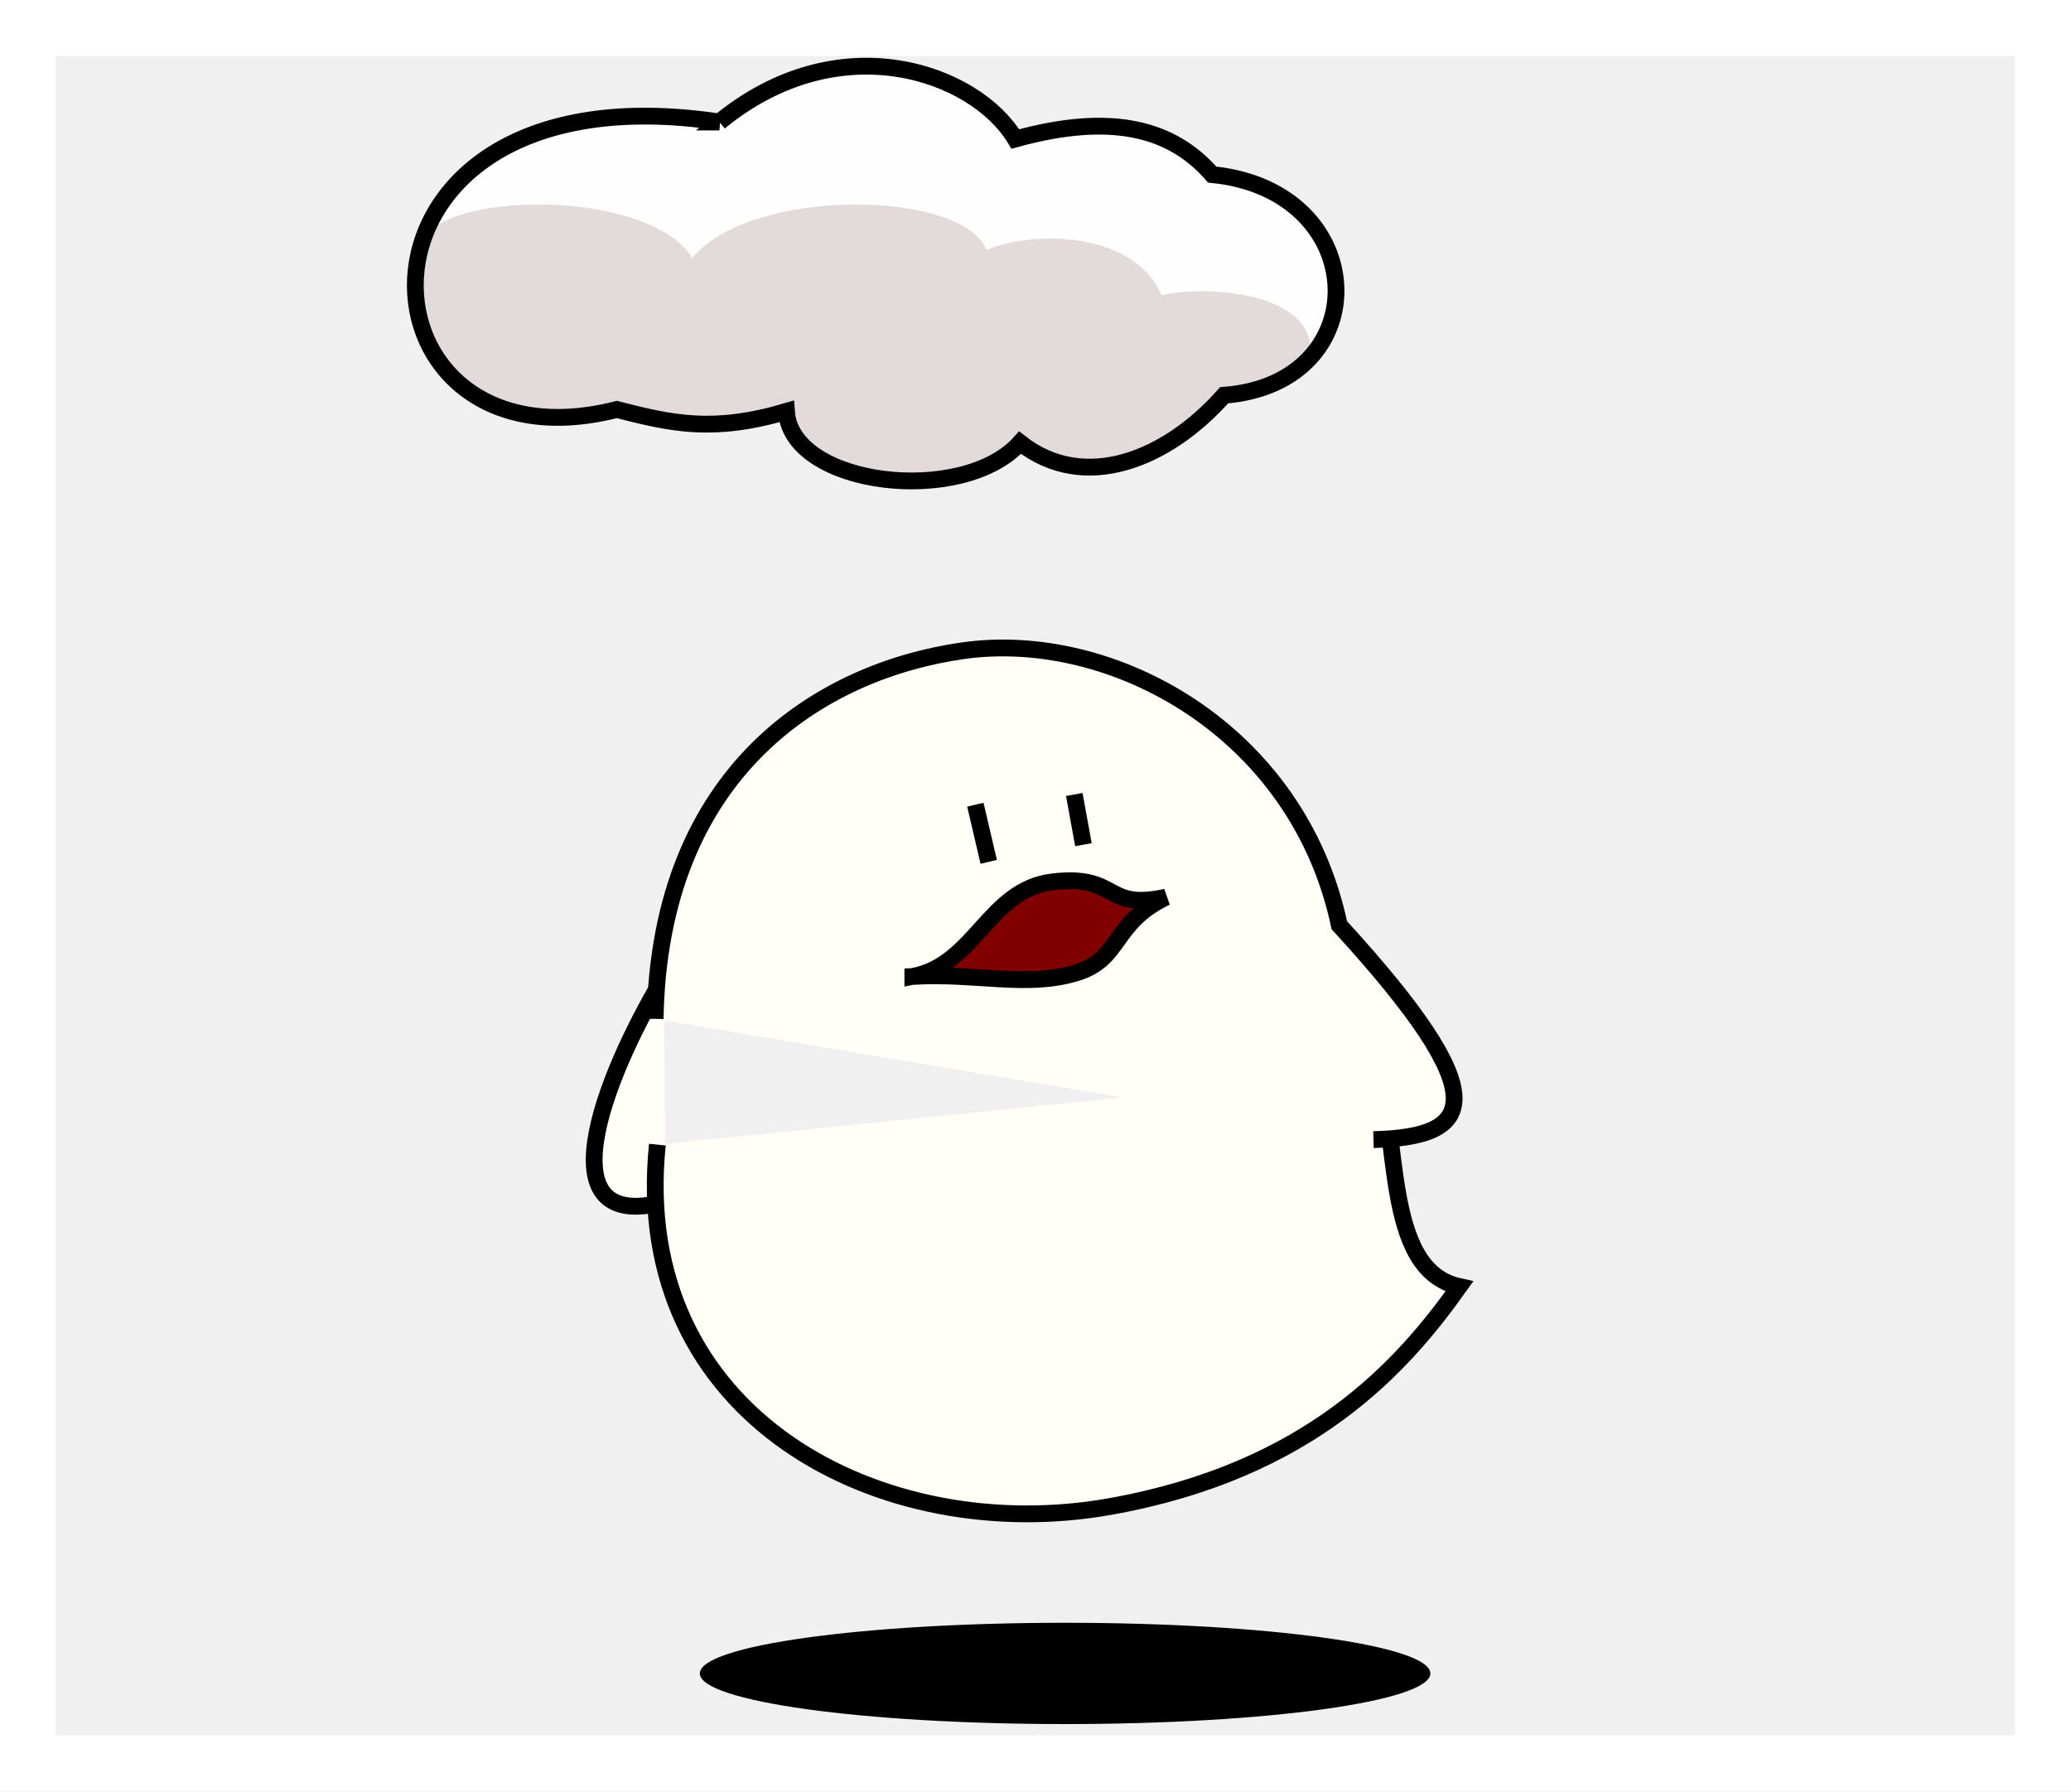
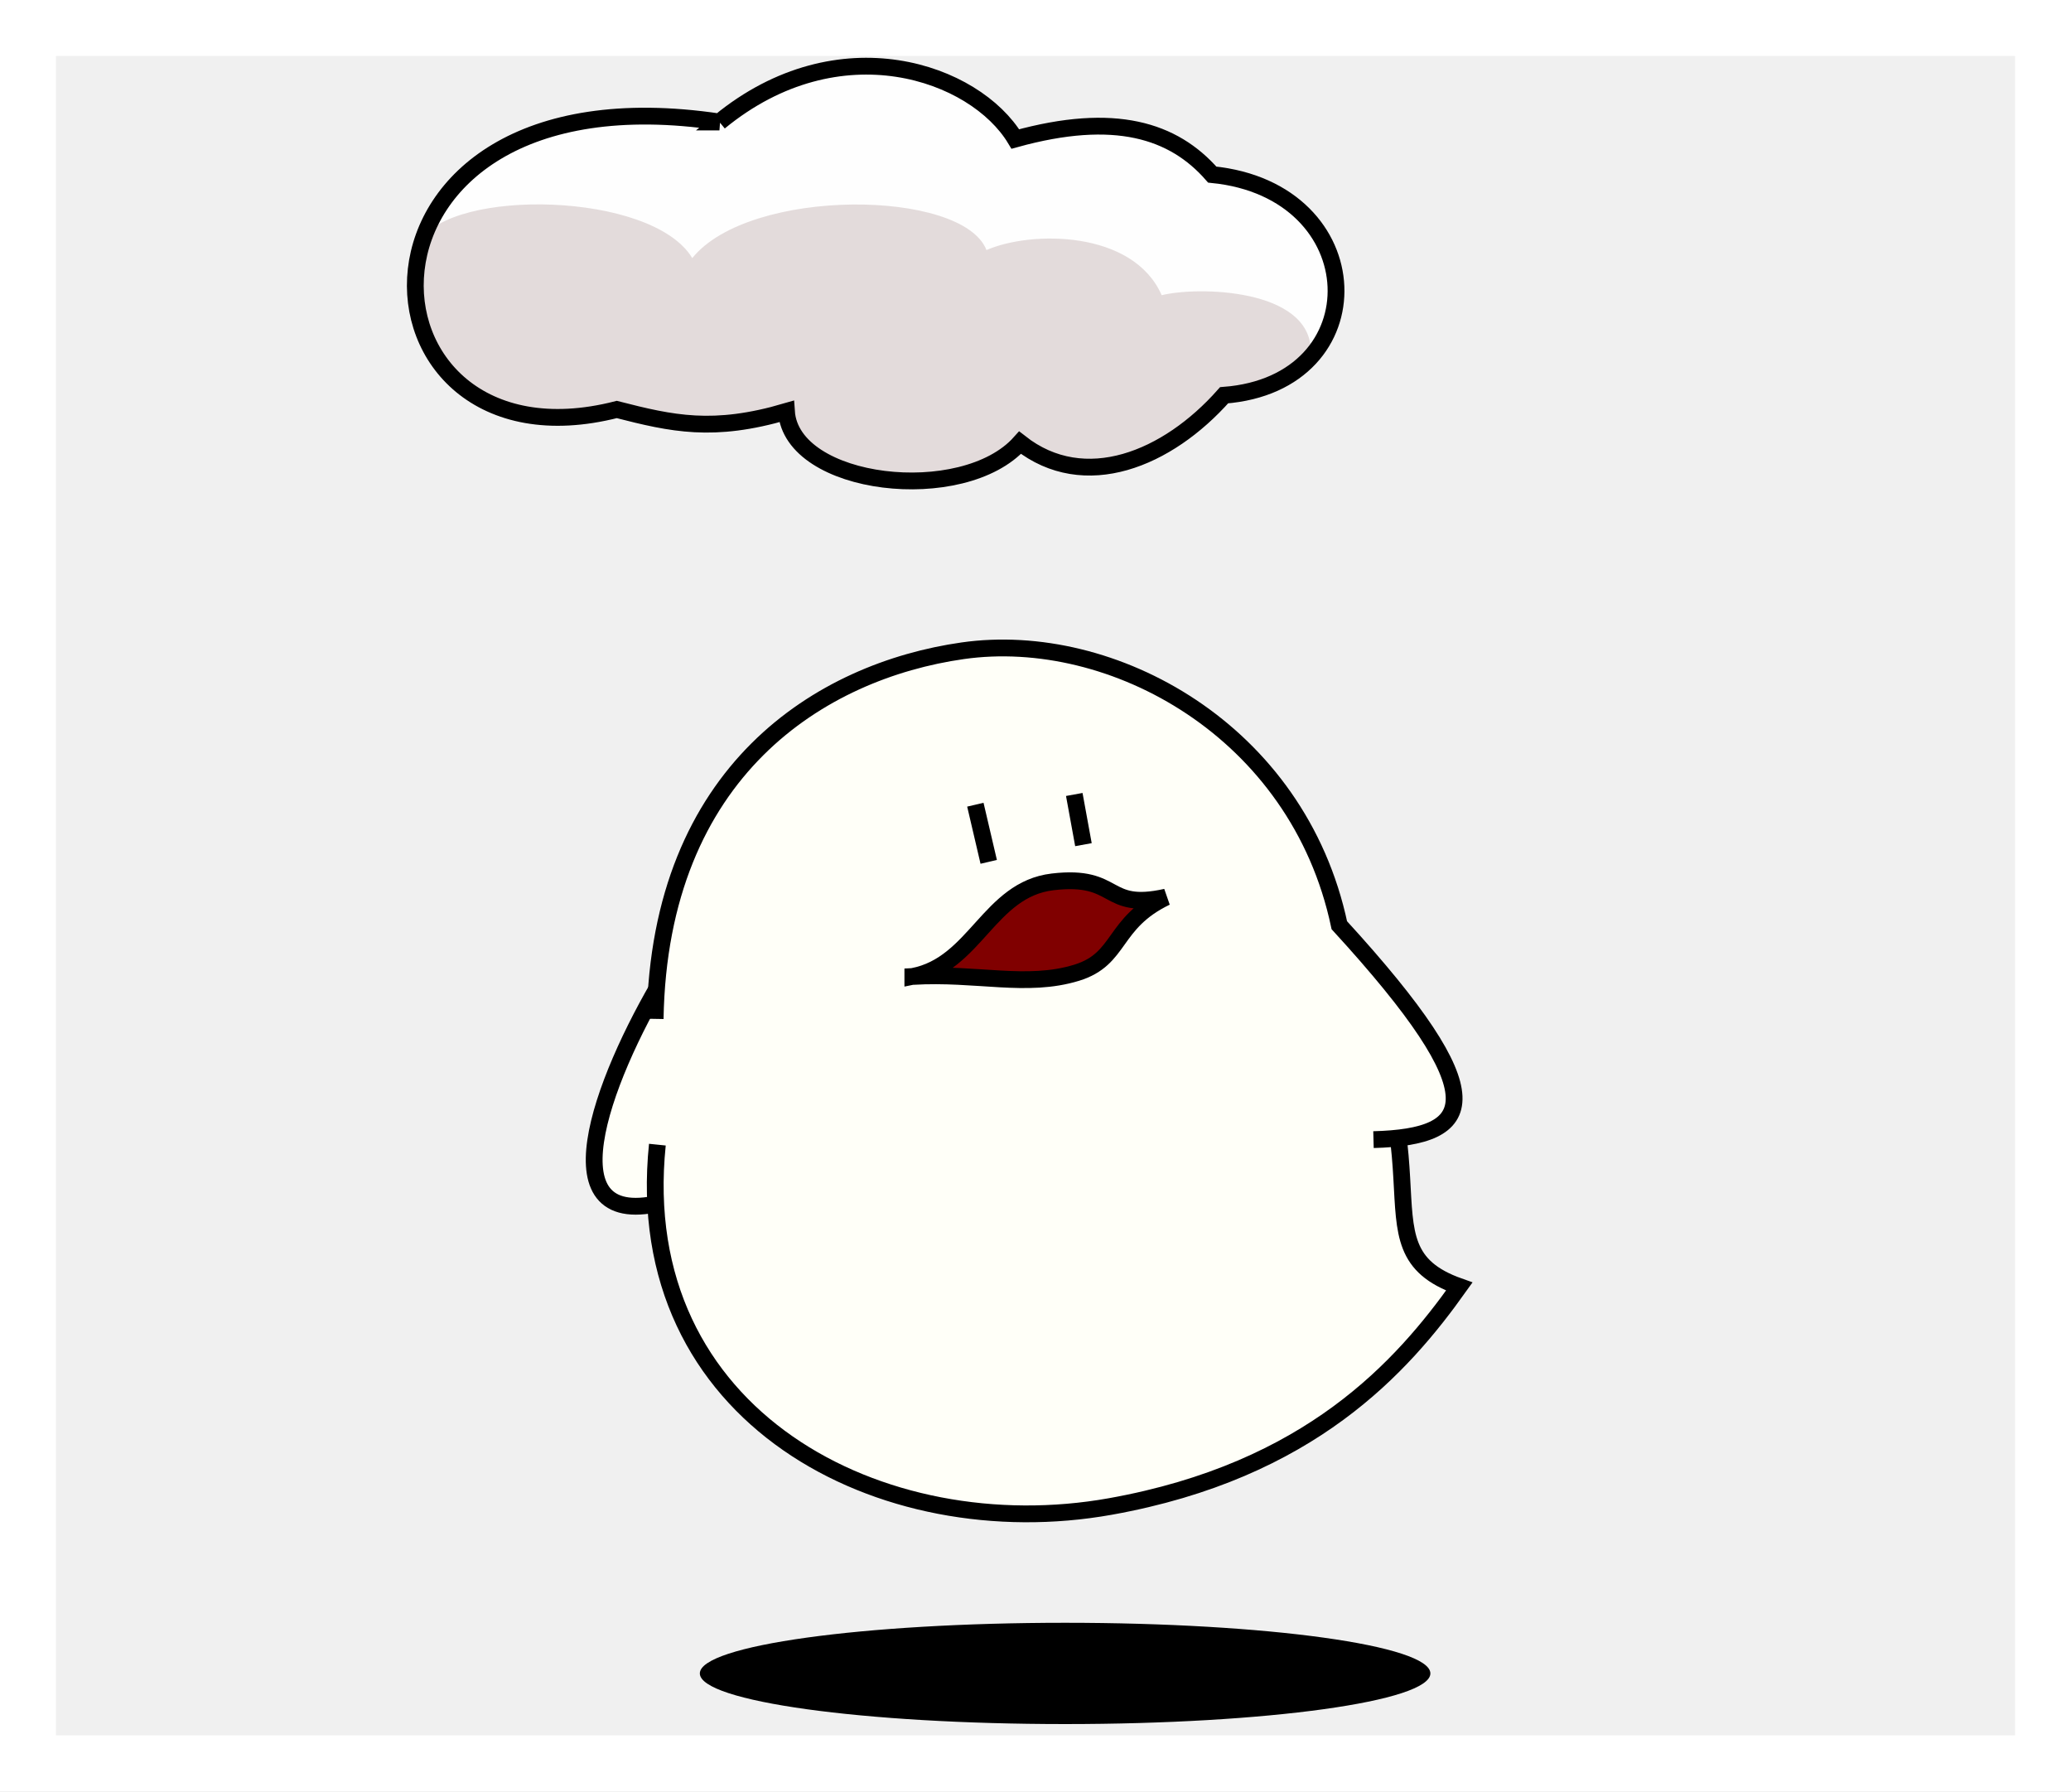
<svg xmlns="http://www.w3.org/2000/svg" width="370" height="320" id="svg3172" version="1.1">
  <defs id="defs3174" />
  <g id="layer1" transform="translate(0,-732.3622)" style="display:none">
    <path style="fill:none;stroke:#0000ff;stroke-width:1px;stroke-linecap:butt;stroke-linejoin:miter;stroke-opacity:1;display:inline" d="M 10,1042.362 360,742.362" id="path3025" />
    <path style="fill:none;stroke:#0000ff;stroke-width:1px;stroke-linecap:butt;stroke-linejoin:miter;stroke-opacity:1;display:inline" d="M 10,742.362 360,1042.362" id="path3027" />
    <path style="fill:none;stroke:#ff0000;stroke-width:1px;stroke-linecap:butt;stroke-linejoin:miter;stroke-opacity:1;display:inline" d="m 10,732.362 0,320" id="path3006" />
    <path style="fill:none;stroke:#ff0000;stroke-width:1px;stroke-linecap:butt;stroke-linejoin:miter;stroke-opacity:1;display:inline" d="m 360,732.362 0,320" id="path3010" />
    <path style="fill:none;stroke:#ff0000;stroke-width:1px;stroke-linecap:butt;stroke-linejoin:miter;stroke-opacity:1;display:inline" d="m 0,742.362 370,3e-5" id="path3016" />
    <path style="fill:none;stroke:#ff0000;stroke-width:1px;stroke-linecap:butt;stroke-linejoin:miter;stroke-opacity:1;display:inline" d="m 0,1042.362 370,0" id="path3018" />
  </g>
  <g id="layer3">
    <g id="g3738">
-       <path style="fill:#fffff8;fill-opacity:1;stroke:#000000;stroke-width:3;stroke-linecap:butt;stroke-linejoin:miter;stroke-opacity:1;display:inline" d="m 118.831,214.683 c -21.537,5.835 -11.496,-21.351 -0.187,-40.23" id="path6382" />
-       <path style="fill:#fffff8;fill-opacity:1;stroke:#000000;stroke-width:3;stroke-linecap:butt;stroke-linejoin:miter;stroke-opacity:1;display:inline" d="m 117.445,204.481 c -5.014,48.783 40.204,71.929 80.929,64.638 35.697,-6.391 52.166,-25.007 62.336,-39.292 -13.922,-3.026 -10.28,-27.949 -15.006,-38.355" id="path6384" />
+       <path style="fill:#fffff8;fill-opacity:1;stroke:#000000;stroke-width:3;stroke-linecap:butt;stroke-linejoin:miter;stroke-opacity:1;display:inline" d="m 118.831,214.683 c -21.537,5.835 -11.496,-21.351 -0.187,-40.23 l 56.538,13.385 z" id="path6382" />
+       <path style="fill:#fffff8;fill-opacity:1;stroke:#000000;stroke-width:3;stroke-linecap:butt;stroke-linejoin:miter;stroke-opacity:1;display:inline" d="m 117.445,204.481 c -5.014,48.783 40.204,71.929 80.929,64.638 35.697,-6.391 52.166,-25.007 62.336,-39.292 -20.012,-7.085 1.222,-23.213 -25.832,-64.065" id="path6384" />
      <path style="fill:#fffff8;fill-opacity:1;stroke:#000000;stroke-width:3;stroke-linecap:butt;stroke-linejoin:miter;stroke-opacity:1;display:inline" d="m 117.047,182.012 c 0.767,-44.361 29.641,-62.158 54.958,-65.761 26.638,-3.791 59.902,14.201 67.275,49.033 28.38,30.968 24.259,37.819 6.104,38.3" id="path6724" />
      <path style="fill:#800000;stroke:#000000;stroke-width:3;stroke-linecap:butt;stroke-linejoin:miter;stroke-opacity:1;display:inline" d="m 163.085,174.431 c 11.167,-2.126 13.572,-15.549 24.975,-16.893 11.954,-1.408 9.04,5.231 20.269,2.72 -9.688,4.671 -7.932,11.037 -15.97,13.51 -8.926,2.745 -17.89,-0.024 -29.274,0.662 z" id="path6726" />
      <path style="fill:none;stroke:#000000;stroke-width:3;stroke-linecap:butt;stroke-linejoin:miter;stroke-opacity:1;display:inline" d="m 174.255,143.753 2.386,10.208" id="path6728" />
      <path style="fill:none;stroke:#000000;stroke-width:3;stroke-linecap:butt;stroke-linejoin:miter;stroke-opacity:1;display:inline" d="m 191.927,141.925 1.638,8.967" id="path6730" />
    </g>
    <path style="fill:#000000;fill-opacity:1;stroke:none;display:inline" id="path7019" d="m 276.539,296.74 a 65.258,9.046 0 1 1 -130.516,0 65.258,9.046 0 1 1 130.516,0 z" transform="translate(-20.99074,2.20123)" />
  </g>
  <g id="layer5" style="display:inline">
    <g id="g3750">
      <path style="fill:#fefefe;fill-opacity:1;stroke:none;display:inline" d="M 128.833,22.138 C 57.651,11.478 61.664,85.972 110.493,73.495 c 9.892,2.538 17.231,4.189 30.311,0.351 0.905,13.472 31.576,16.957 41.742,5.583 11.525,9.058 26.339,2.957 36.45,-8.477 27.504,-2.098 26.482,-36.578 -2.119,-39.417 C 209.951,23.627 199.447,20.268 181.698,25.178 174.509,13.23 150.243,4.559 128.833,22.138 z" id="path6734" />
      <path style="fill:#e3dbdb;stroke:none;display:inline" d="m 75.077,43.105 c -4.216,9.26 2.764,37.98 34.64,29.742 9.892,2.538 17.231,4.189 30.311,0.351 0.905,13.472 31.576,16.957 41.742,5.583 11.525,9.058 26.339,2.957 36.45,-8.477 6.745,-0.514 14.772,-2.747 15.98,-7.658 C 234.022,51.524 213.998,51.128 207.544,52.739 202.436,41.103 184.229,41.178 176.241,44.673 172.012,33.768 133.935,33.405 123.679,46.107 116.49,34.16 80.602,33.618 75.077,43.105 z" id="path6736" />
      <path style="fill:none;stroke:#000000;stroke-width:3;stroke-linecap:butt;stroke-linejoin:miter;stroke-opacity:1" d="M 128.535,21.792 C 57.352,11.132 61.365,85.626 110.194,73.15 c 9.892,2.538 17.231,4.189 30.311,0.351 0.905,13.472 31.576,16.957 41.742,5.583 11.525,9.058 26.339,2.957 36.45,-8.477 27.504,-2.098 26.482,-36.578 -2.119,-39.417 -6.926,-7.908 -17.43,-11.267 -35.179,-6.358 -7.189,-11.947 -31.456,-20.619 -52.865,-3.04 z" id="path6738" />
    </g>
  </g>
  <g id="layer2">
    <path style="fill:#ffffff;stroke:none;display:inline" d="m 0,0 0,320 370,0 0,-320 -10,10 0,300 -350,0 0,-300 350,0 10,-10 z" id="path21072" />
  </g>
</svg>
